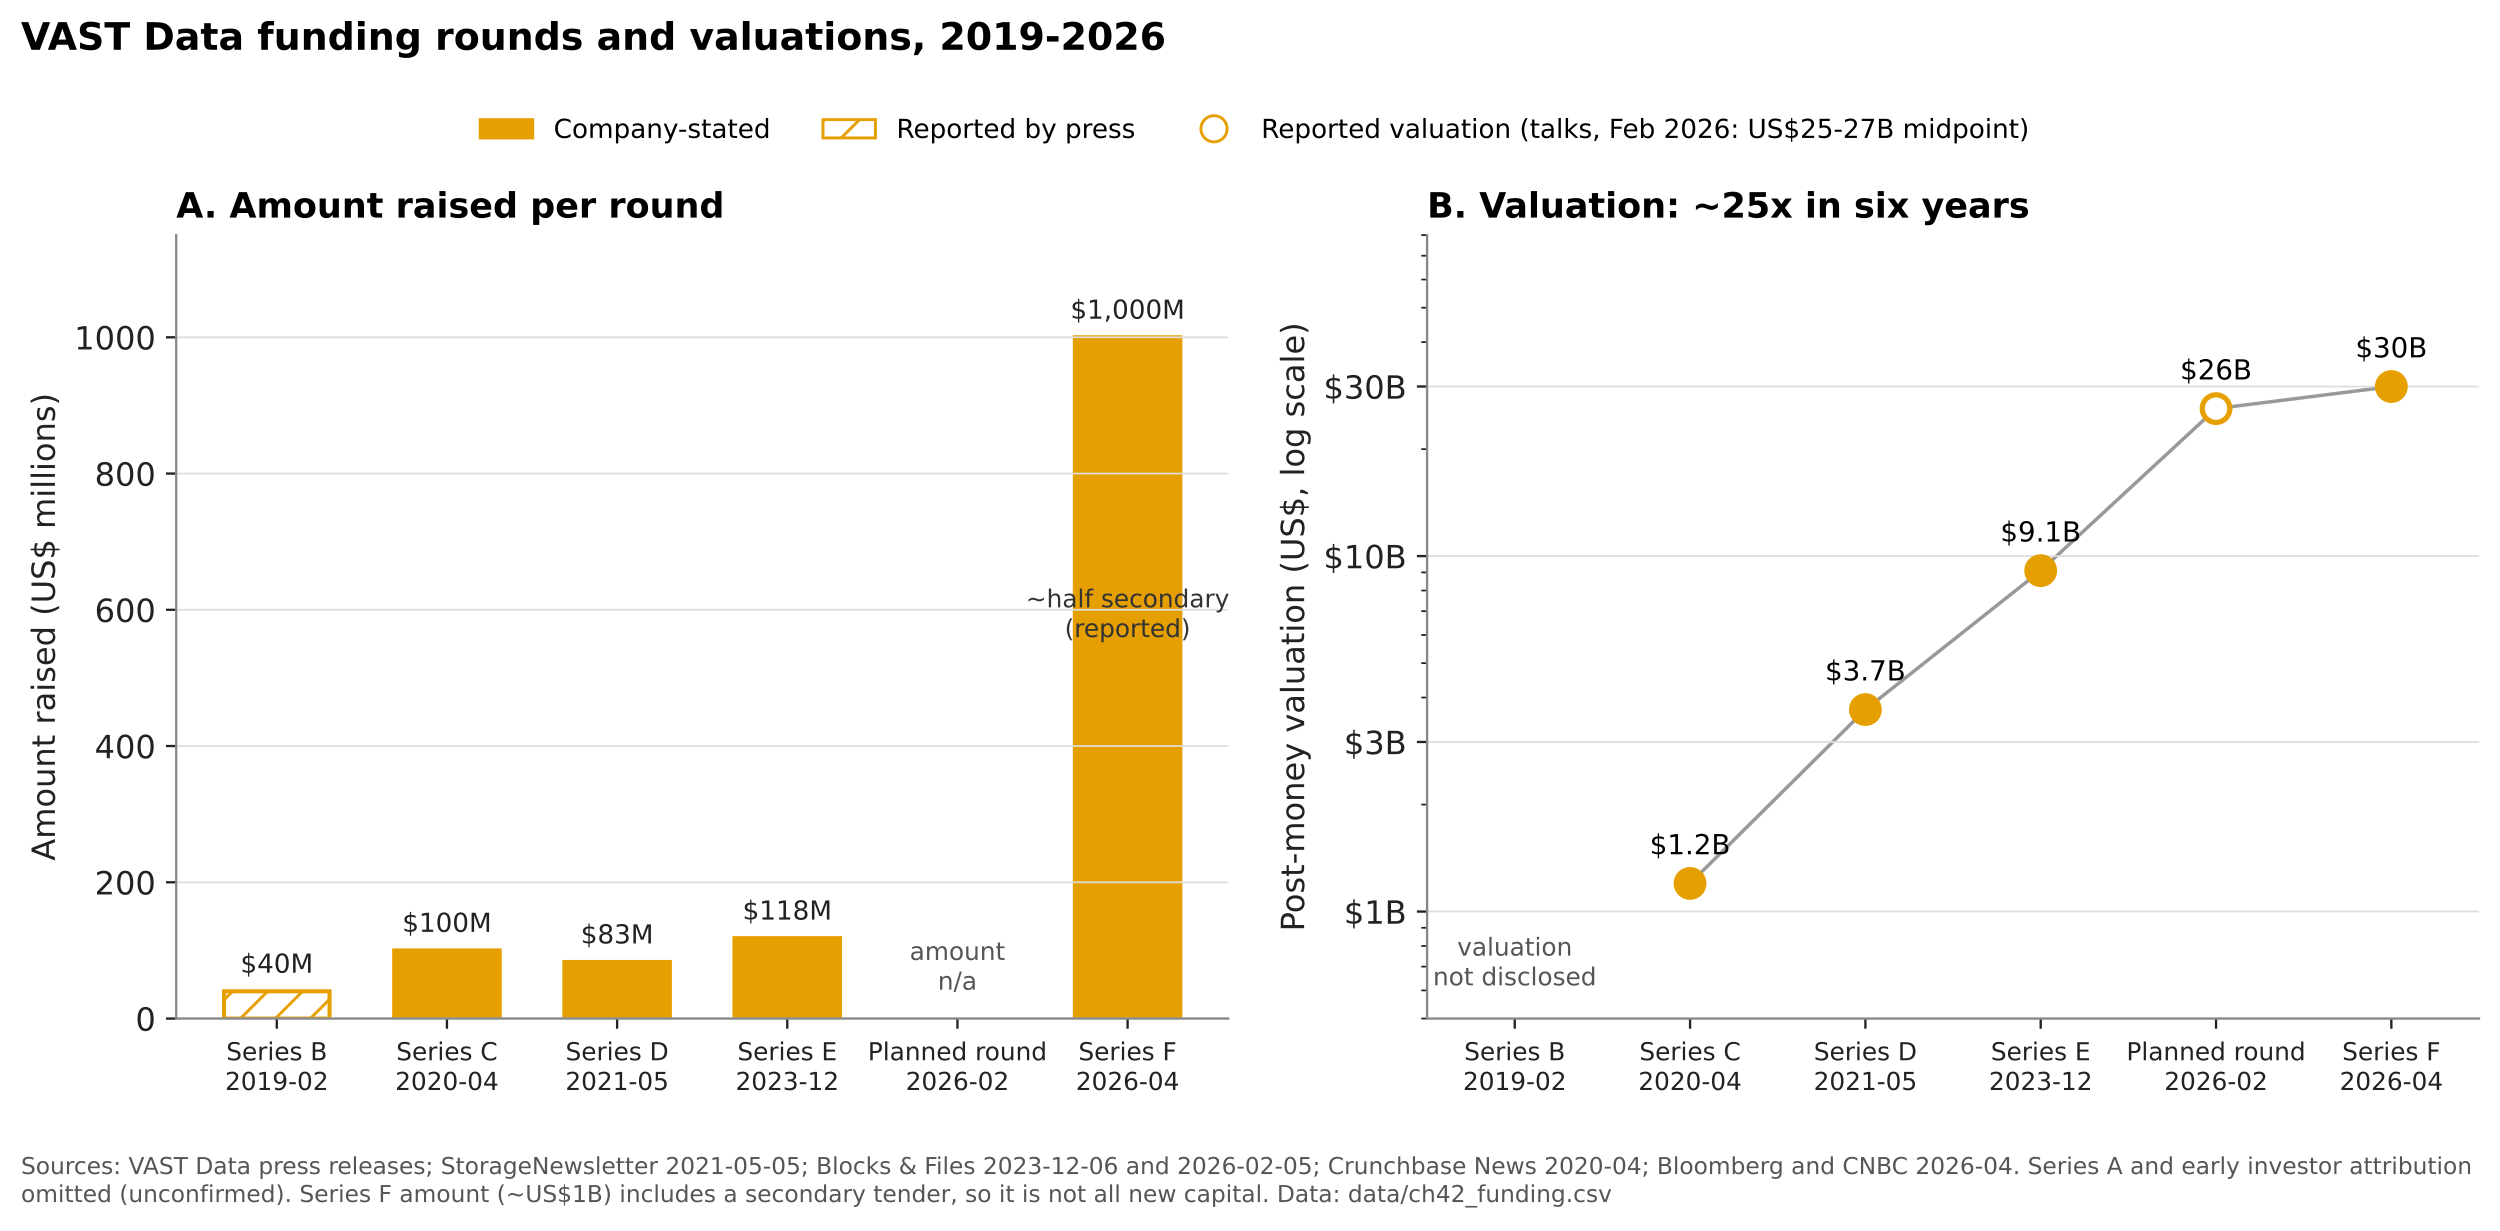
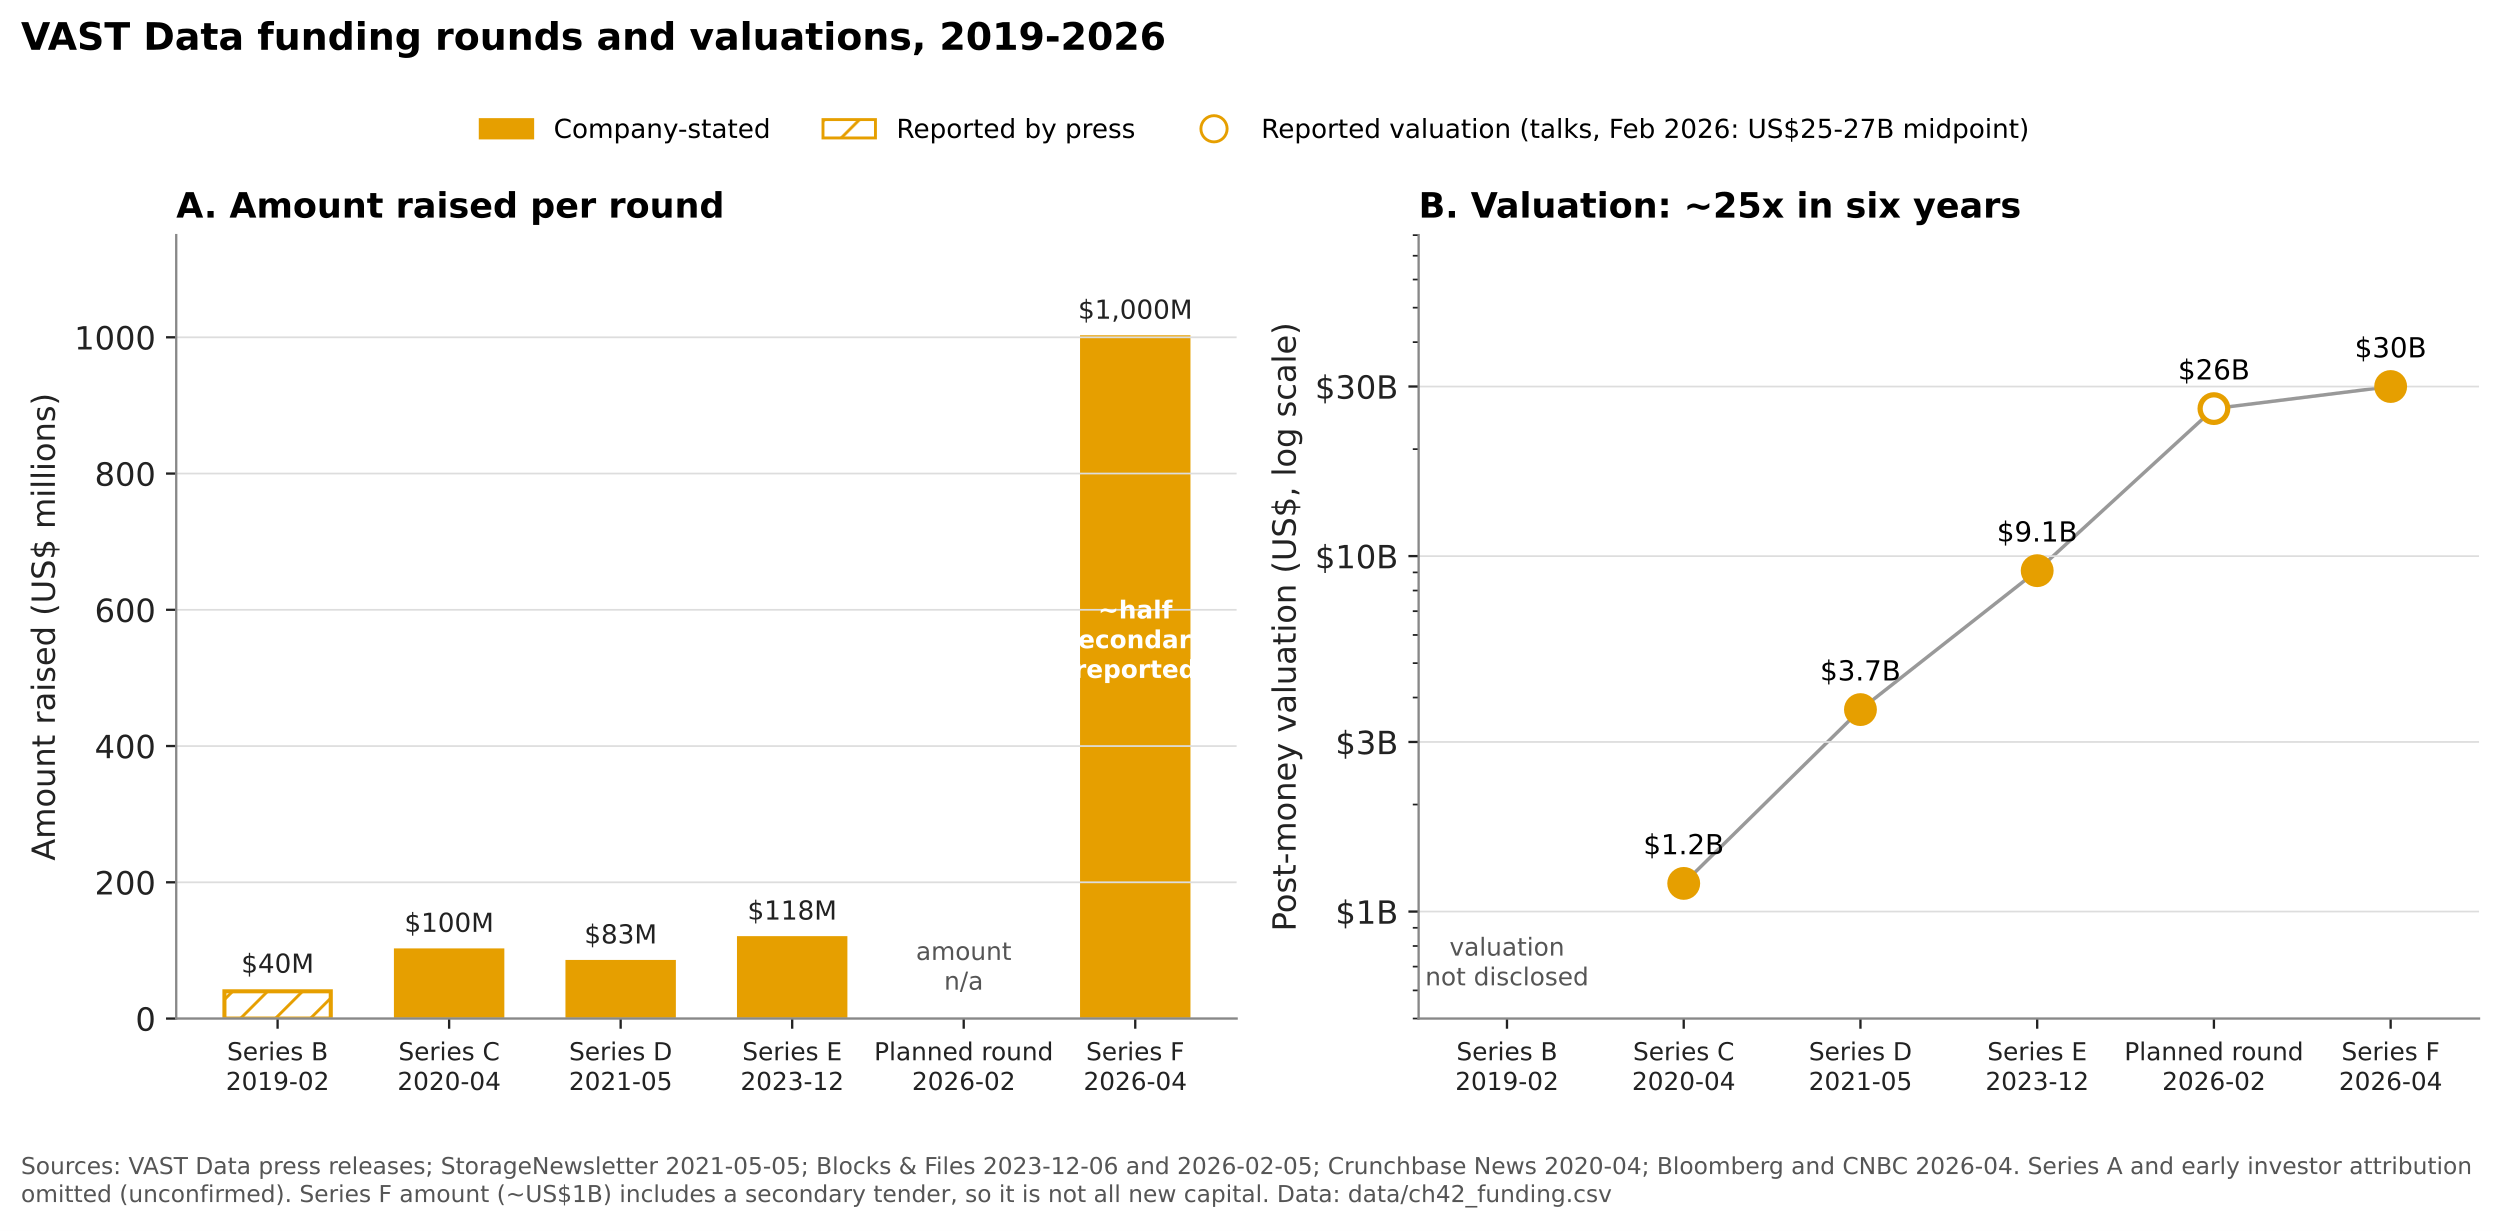
<svg xmlns="http://www.w3.org/2000/svg" xmlns:xlink="http://www.w3.org/1999/xlink" width="857.88pt" height="422.404pt" viewBox="0 0 857.88 422.404" version="1.1">
  <defs>
    <style type="text/css">*{stroke-linejoin: round; stroke-linecap: butt}</style>
  </defs>
  <g id="figure_1">
    <g id="patch_1">
      <path d="M 0 422.404  L 857.88 422.404  L 857.88 0  L 0 0  z " style="fill: #ffffff" />
    </g>
    <g id="axes_1">
      <g id="patch_2">
-         <path d="M 60.471 349.517  L 421.445 349.517  L 421.445 80.68  L 60.471 80.68  z " style="fill: #ffffff" />
+         <path d="M 60.471 349.517  L 424.349 349.517  L 424.349 80.68  L 60.471 80.68  z " style="fill: #ffffff" />
      </g>
      <g id="patch_3">
-         <path d="M 76.879 349.517  L 113.082 349.517  L 113.082 340.166  L 76.879 340.166  z " clip-path="url(#p96ad5706c3)" style="fill: url(#heac02fb854); stroke: #e69f00; stroke-width: 1.4; stroke-linejoin: miter" />
+         <path d="M 77.011 349.517  L 113.505 349.517  L 113.505 340.166  L 77.011 340.166  z " clip-path="url(#peb9eb56380)" style="fill: url(#h07855bb6be); stroke: #e69f00; stroke-width: 1.4; stroke-linejoin: miter" />
      </g>
      <g id="patch_4">
-         <path d="M 135.27 349.517  L 171.473 349.517  L 171.473 326.14  L 135.27 326.14  z " clip-path="url(#p96ad5706c3)" style="fill: #e69f00; stroke: #e69f00; stroke-width: 1.4; stroke-linejoin: miter" />
+         <path d="M 135.872 349.517  L 172.366 349.517  L 172.366 326.14  L 135.872 326.14  z " clip-path="url(#peb9eb56380)" style="fill: #e69f00; stroke: #e69f00; stroke-width: 1.4; stroke-linejoin: miter" />
      </g>
      <g id="patch_5">
-         <path d="M 193.661 349.517  L 229.864 349.517  L 229.864 330.114  L 193.661 330.114  z " clip-path="url(#p96ad5706c3)" style="fill: #e69f00; stroke: #e69f00; stroke-width: 1.4; stroke-linejoin: miter" />
+         <path d="M 194.733 349.517  L 231.227 349.517  L 231.227 330.114  L 194.733 330.114  z " clip-path="url(#peb9eb56380)" style="fill: #e69f00; stroke: #e69f00; stroke-width: 1.4; stroke-linejoin: miter" />
      </g>
      <g id="patch_6">
-         <path d="M 252.052 349.517  L 288.255 349.517  L 288.255 321.932  L 252.052 321.932  z " clip-path="url(#p96ad5706c3)" style="fill: #e69f00; stroke: #e69f00; stroke-width: 1.4; stroke-linejoin: miter" />
+         <path d="M 253.594 349.517  L 290.087 349.517  L 290.087 321.932  L 253.594 321.932  z " clip-path="url(#peb9eb56380)" style="fill: #e69f00; stroke: #e69f00; stroke-width: 1.4; stroke-linejoin: miter" />
      </g>
      <g id="patch_7">
-         <path d="M 368.834 349.517  L 405.037 349.517  L 405.037 115.745  L 368.834 115.745  z " clip-path="url(#p96ad5706c3)" style="fill: #e69f00; stroke: #e69f00; stroke-width: 1.4; stroke-linejoin: miter" />
+         <path d="M 371.315 349.517  L 407.809 349.517  L 407.809 115.745  L 371.315 115.745  z " clip-path="url(#peb9eb56380)" style="fill: #e69f00; stroke: #e69f00; stroke-width: 1.4; stroke-linejoin: miter" />
      </g>
      <g id="matplotlib.axis_1">
        <g id="xtick_1">
          <g id="line2d_1">
            <defs>
-               <path id="m05a39a865f" d="M 0 0  L 0 3.5  " style="stroke: #222222; stroke-width: 0.8" />
+               <path id="m03ee8c949b" d="M 0 0  L 0 3.5  " style="stroke: #222222; stroke-width: 0.8" />
            </defs>
            <g>
-               <use xlink:href="#m05a39a865f" x="94.98" y="349.517" style="fill: #222222; stroke: #222222; stroke-width: 0.8" />
+               <use xlink:href="#m03ee8c949b" x="95.258" y="349.517" style="fill: #222222; stroke: #222222; stroke-width: 0.8" />
            </g>
          </g>
          <g id="text_1">
-             <text style="font-size: 8.5px; font-family: 'DejaVu Sans'; fill: #222222" transform="translate(77.64365 363.8262)">Series B</text>
-             <text style="font-size: 8.5px; font-family: 'DejaVu Sans'; fill: #222222" transform="translate(77.22263 374.0278)">2019-02</text>
+             <text style="font-size: 8.5px; font-family: 'DejaVu Sans'; fill: #222222" transform="translate(77.9213 363.8262)">Series B</text>
+             <text style="font-size: 8.5px; font-family: 'DejaVu Sans'; fill: #222222" transform="translate(77.50028 374.0278)">2019-02</text>
          </g>
        </g>
        <g id="xtick_2">
          <g id="line2d_2">
            <g>
-               <use xlink:href="#m05a39a865f" x="153.371" y="349.517" style="fill: #222222; stroke: #222222; stroke-width: 0.8" />
+               <use xlink:href="#m03ee8c949b" x="154.119" y="349.517" style="fill: #222222; stroke: #222222; stroke-width: 0.8" />
            </g>
          </g>
          <g id="text_2">
-             <text style="font-size: 8.5px; font-family: 'DejaVu Sans'; fill: #222222" transform="translate(135.9829 363.8262)">Series C</text>
-             <text style="font-size: 8.5px; font-family: 'DejaVu Sans'; fill: #222222" transform="translate(135.6137 374.0278)">2020-04</text>
+             <text style="font-size: 8.5px; font-family: 'DejaVu Sans'; fill: #222222" transform="translate(136.7303 363.8262)">Series C</text>
+             <text style="font-size: 8.5px; font-family: 'DejaVu Sans'; fill: #222222" transform="translate(136.3611 374.0278)">2020-04</text>
          </g>
        </g>
        <g id="xtick_3">
          <g id="line2d_3">
            <g>
-               <use xlink:href="#m05a39a865f" x="211.762" y="349.517" style="fill: #222222; stroke: #222222; stroke-width: 0.8" />
+               <use xlink:href="#m03ee8c949b" x="212.98" y="349.517" style="fill: #222222; stroke: #222222; stroke-width: 0.8" />
            </g>
          </g>
          <g id="text_3">
-             <text style="font-size: 8.5px; font-family: 'DejaVu Sans'; fill: #222222" transform="translate(194.0692 363.8262)">Series D</text>
-             <text style="font-size: 8.5px; font-family: 'DejaVu Sans'; fill: #222222" transform="translate(194.0048 374.0278)">2021-05</text>
+             <text style="font-size: 8.5px; font-family: 'DejaVu Sans'; fill: #222222" transform="translate(195.2864 363.8262)">Series D</text>
+             <text style="font-size: 8.5px; font-family: 'DejaVu Sans'; fill: #222222" transform="translate(195.222 374.0278)">2021-05</text>
          </g>
        </g>
        <g id="xtick_4">
          <g id="line2d_4">
            <g>
-               <use xlink:href="#m05a39a865f" x="270.154" y="349.517" style="fill: #222222; stroke: #222222; stroke-width: 0.8" />
+               <use xlink:href="#m03ee8c949b" x="271.841" y="349.517" style="fill: #222222; stroke: #222222; stroke-width: 0.8" />
            </g>
          </g>
          <g id="text_4">
-             <text style="font-size: 8.5px; font-family: 'DejaVu Sans'; fill: #222222" transform="translate(253.0473 363.8262)">Series E</text>
-             <text style="font-size: 8.5px; font-family: 'DejaVu Sans'; fill: #222222" transform="translate(252.3958 374.0278)">2023-12</text>
+             <text style="font-size: 8.5px; font-family: 'DejaVu Sans'; fill: #222222" transform="translate(254.7343 363.8262)">Series E</text>
+             <text style="font-size: 8.5px; font-family: 'DejaVu Sans'; fill: #222222" transform="translate(254.0828 374.0278)">2023-12</text>
          </g>
        </g>
        <g id="xtick_5">
          <g id="line2d_5">
            <g>
-               <use xlink:href="#m05a39a865f" x="328.545" y="349.517" style="fill: #222222; stroke: #222222; stroke-width: 0.8" />
+               <use xlink:href="#m03ee8c949b" x="330.701" y="349.517" style="fill: #222222; stroke: #222222; stroke-width: 0.8" />
            </g>
          </g>
          <g id="text_5">
-             <text style="font-size: 8.5px; font-family: 'DejaVu Sans'; fill: #222222" transform="translate(297.8071 363.8262)">Planned round</text>
-             <text style="font-size: 8.5px; font-family: 'DejaVu Sans'; fill: #222222" transform="translate(310.7869 374.0278)">2026-02</text>
+             <text style="font-size: 8.5px; font-family: 'DejaVu Sans'; fill: #222222" transform="translate(299.9639 363.8262)">Planned round</text>
+             <text style="font-size: 8.5px; font-family: 'DejaVu Sans'; fill: #222222" transform="translate(312.9437 374.0278)">2026-02</text>
          </g>
        </g>
        <g id="xtick_6">
          <g id="line2d_6">
            <g>
-               <use xlink:href="#m05a39a865f" x="386.936" y="349.517" style="fill: #222222; stroke: #222222; stroke-width: 0.8" />
+               <use xlink:href="#m03ee8c949b" x="389.562" y="349.517" style="fill: #222222; stroke: #222222; stroke-width: 0.8" />
            </g>
          </g>
          <g id="text_6">
-             <text style="font-size: 8.5px; font-family: 'DejaVu Sans'; fill: #222222" transform="translate(370.0704 363.8262)">Series F</text>
-             <text style="font-size: 8.5px; font-family: 'DejaVu Sans'; fill: #222222" transform="translate(369.1779 374.0278)">2026-04</text>
+             <text style="font-size: 8.5px; font-family: 'DejaVu Sans'; fill: #222222" transform="translate(372.697 363.8262)">Series F</text>
+             <text style="font-size: 8.5px; font-family: 'DejaVu Sans'; fill: #222222" transform="translate(371.8045 374.0278)">2026-04</text>
          </g>
        </g>
      </g>
      <g id="matplotlib.axis_2">
        <g id="ytick_1">
          <g id="line2d_7">
-             <path d="M 60.471 349.517  L 421.445 349.517  " clip-path="url(#p96ad5706c3)" style="fill: none; stroke: #dddddd; stroke-width: 0.6; stroke-linecap: square" />
+             <path d="M 60.471 349.517  L 424.349 349.517  " clip-path="url(#peb9eb56380)" style="fill: none; stroke: #dddddd; stroke-width: 0.6; stroke-linecap: square" />
          </g>
          <g id="line2d_8">
            <defs>
-               <path id="md7b36ef590" d="M 0 0  L -3.5 0  " style="stroke: #222222; stroke-width: 0.8" />
+               <path id="m45c099252c" d="M 0 0  L -3.5 0  " style="stroke: #222222; stroke-width: 0.8" />
            </defs>
            <g>
-               <use xlink:href="#md7b36ef590" x="60.471" y="349.517" style="fill: #222222; stroke: #222222; stroke-width: 0.8" />
+               <use xlink:href="#m45c099252c" x="60.471" y="349.517" style="fill: #222222; stroke: #222222; stroke-width: 0.8" />
            </g>
          </g>
          <g id="text_7">
            <text style="font-size: 11px; font-family: 'DejaVu Sans'; text-anchor: end; fill: #222222" x="53.471" y="353.695" transform="rotate(-0 53.47121 353.6954)">0</text>
          </g>
        </g>
        <g id="ytick_2">
          <g id="line2d_9">
-             <path d="M 60.471 302.762  L 421.445 302.762  " clip-path="url(#p96ad5706c3)" style="fill: none; stroke: #dddddd; stroke-width: 0.6; stroke-linecap: square" />
+             <path d="M 60.471 302.762  L 424.349 302.762  " clip-path="url(#peb9eb56380)" style="fill: none; stroke: #dddddd; stroke-width: 0.6; stroke-linecap: square" />
          </g>
          <g id="line2d_10">
            <g>
-               <use xlink:href="#md7b36ef590" x="60.471" y="302.762" style="fill: #222222; stroke: #222222; stroke-width: 0.8" />
+               <use xlink:href="#m45c099252c" x="60.471" y="302.762" style="fill: #222222; stroke: #222222; stroke-width: 0.8" />
            </g>
          </g>
          <g id="text_8">
            <text style="font-size: 11px; font-family: 'DejaVu Sans'; text-anchor: end; fill: #222222" x="53.471" y="306.941" transform="rotate(-0 53.47121 306.9411)">200</text>
          </g>
        </g>
        <g id="ytick_3">
          <g id="line2d_11">
-             <path d="M 60.471 256.008  L 421.445 256.008  " clip-path="url(#p96ad5706c3)" style="fill: none; stroke: #dddddd; stroke-width: 0.6; stroke-linecap: square" />
+             <path d="M 60.471 256.008  L 424.349 256.008  " clip-path="url(#peb9eb56380)" style="fill: none; stroke: #dddddd; stroke-width: 0.6; stroke-linecap: square" />
          </g>
          <g id="line2d_12">
            <g>
-               <use xlink:href="#md7b36ef590" x="60.471" y="256.008" style="fill: #222222; stroke: #222222; stroke-width: 0.8" />
+               <use xlink:href="#m45c099252c" x="60.471" y="256.008" style="fill: #222222; stroke: #222222; stroke-width: 0.8" />
            </g>
          </g>
          <g id="text_9">
            <text style="font-size: 11px; font-family: 'DejaVu Sans'; text-anchor: end; fill: #222222" x="53.471" y="260.187" transform="rotate(-0 53.47121 260.1869)">400</text>
          </g>
        </g>
        <g id="ytick_4">
          <g id="line2d_13">
-             <path d="M 60.471 209.254  L 421.445 209.254  " clip-path="url(#p96ad5706c3)" style="fill: none; stroke: #dddddd; stroke-width: 0.6; stroke-linecap: square" />
+             <path d="M 60.471 209.254  L 424.349 209.254  " clip-path="url(#peb9eb56380)" style="fill: none; stroke: #dddddd; stroke-width: 0.6; stroke-linecap: square" />
          </g>
          <g id="line2d_14">
            <g>
-               <use xlink:href="#md7b36ef590" x="60.471" y="209.254" style="fill: #222222; stroke: #222222; stroke-width: 0.8" />
+               <use xlink:href="#m45c099252c" x="60.471" y="209.254" style="fill: #222222; stroke: #222222; stroke-width: 0.8" />
            </g>
          </g>
          <g id="text_10">
            <text style="font-size: 11px; font-family: 'DejaVu Sans'; text-anchor: end; fill: #222222" x="53.471" y="213.433" transform="rotate(-0 53.47121 213.4327)">600</text>
          </g>
        </g>
        <g id="ytick_5">
          <g id="line2d_15">
-             <path d="M 60.471 162.5  L 421.445 162.5  " clip-path="url(#p96ad5706c3)" style="fill: none; stroke: #dddddd; stroke-width: 0.6; stroke-linecap: square" />
+             <path d="M 60.471 162.5  L 424.349 162.5  " clip-path="url(#peb9eb56380)" style="fill: none; stroke: #dddddd; stroke-width: 0.6; stroke-linecap: square" />
          </g>
          <g id="line2d_16">
            <g>
-               <use xlink:href="#md7b36ef590" x="60.471" y="162.5" style="fill: #222222; stroke: #222222; stroke-width: 0.8" />
+               <use xlink:href="#m45c099252c" x="60.471" y="162.5" style="fill: #222222; stroke: #222222; stroke-width: 0.8" />
            </g>
          </g>
          <g id="text_11">
            <text style="font-size: 11px; font-family: 'DejaVu Sans'; text-anchor: end; fill: #222222" x="53.471" y="166.678" transform="rotate(-0 53.47121 166.6784)">800</text>
          </g>
        </g>
        <g id="ytick_6">
          <g id="line2d_17">
-             <path d="M 60.471 115.745  L 421.445 115.745  " clip-path="url(#p96ad5706c3)" style="fill: none; stroke: #dddddd; stroke-width: 0.6; stroke-linecap: square" />
+             <path d="M 60.471 115.745  L 424.349 115.745  " clip-path="url(#peb9eb56380)" style="fill: none; stroke: #dddddd; stroke-width: 0.6; stroke-linecap: square" />
          </g>
          <g id="line2d_18">
            <g>
-               <use xlink:href="#md7b36ef590" x="60.471" y="115.745" style="fill: #222222; stroke: #222222; stroke-width: 0.8" />
+               <use xlink:href="#m45c099252c" x="60.471" y="115.745" style="fill: #222222; stroke: #222222; stroke-width: 0.8" />
            </g>
          </g>
          <g id="text_12">
            <text style="font-size: 11px; font-family: 'DejaVu Sans'; text-anchor: end; fill: #222222" x="53.471" y="119.924" transform="rotate(-0 53.47121 119.9242)">1000</text>
          </g>
        </g>
        <g id="text_13">
          <text style="font-size: 11px; font-family: 'DejaVu Sans'; text-anchor: middle; fill: #222222" x="18.834" y="215.098" transform="rotate(-90 18.83364 215.0982)">Amount raised (US$ millions)</text>
        </g>
      </g>
      <g id="patch_8">
        <path d="M 60.471 349.517  L 60.471 80.68  " style="fill: none; stroke: #888888; stroke-width: 0.8; stroke-linejoin: miter; stroke-linecap: square" />
      </g>
      <g id="patch_9">
-         <path d="M 60.471 349.517  L 421.445 349.517  " style="fill: none; stroke: #888888; stroke-width: 0.8; stroke-linejoin: miter; stroke-linecap: square" />
+         <path d="M 60.471 349.517  L 424.349 349.517  " style="fill: none; stroke: #888888; stroke-width: 0.8; stroke-linejoin: miter; stroke-linecap: square" />
      </g>
      <g id="text_14">
-         <text style="font-size: 9px; font-family: 'DejaVu Sans'; text-anchor: middle; fill: #222222" x="94.98" y="333.796" transform="rotate(-0 94.98033 333.7958)">$40M</text>
+         <text style="font-size: 9px; font-family: 'DejaVu Sans'; text-anchor: middle; fill: #222222" x="95.258" y="333.796" transform="rotate(-0 95.25798 333.7958)">$40M</text>
      </g>
      <g id="text_15">
-         <text style="font-size: 9px; font-family: 'DejaVu Sans'; text-anchor: middle; fill: #222222" x="153.371" y="319.77" transform="rotate(-0 153.3714 319.7696)">$100M</text>
+         <text style="font-size: 9px; font-family: 'DejaVu Sans'; text-anchor: middle; fill: #222222" x="154.119" y="319.77" transform="rotate(-0 154.1188 319.7696)">$100M</text>
      </g>
      <g id="text_16">
-         <text style="font-size: 9px; font-family: 'DejaVu Sans'; text-anchor: middle; fill: #222222" x="211.762" y="323.744" transform="rotate(-0 211.7624 323.7437)">$83M</text>
+         <text style="font-size: 9px; font-family: 'DejaVu Sans'; text-anchor: middle; fill: #222222" x="212.98" y="323.744" transform="rotate(-0 212.9797 323.7437)">$83M</text>
      </g>
      <g id="text_17">
-         <text style="font-size: 9px; font-family: 'DejaVu Sans'; text-anchor: middle; fill: #222222" x="270.154" y="315.562" transform="rotate(-0 270.1535 315.5617)">$118M</text>
+         <text style="font-size: 9px; font-family: 'DejaVu Sans'; text-anchor: middle; fill: #222222" x="271.841" y="315.562" transform="rotate(-0 271.8405 315.5617)">$118M</text>
      </g>
      <g id="text_18">
-         <text style="font-size: 8.5px; font-family: 'DejaVu Sans'; fill: #555555" transform="translate(312.1469 329.4091)">amount</text>
-         <text style="font-size: 8.5px; font-family: 'DejaVu Sans'; fill: #555555" transform="translate(321.815 339.6107)">n/a</text>
+         <text style="font-size: 8.5px; font-family: 'DejaVu Sans'; fill: #555555" transform="translate(314.3037 329.4091)">amount</text>
+         <text style="font-size: 8.5px; font-family: 'DejaVu Sans'; fill: #555555" transform="translate(323.9718 339.6107)">n/a</text>
      </g>
      <g id="text_19">
-         <text style="font-size: 9px; font-family: 'DejaVu Sans'; text-anchor: middle; fill: #222222" x="386.936" y="109.375" transform="rotate(-0 386.9356 109.3755)">$1,000M</text>
+         <text style="font-size: 9px; font-family: 'DejaVu Sans'; text-anchor: middle; fill: #222222" x="389.562" y="109.375" transform="rotate(-0 389.5622 109.3755)">$1,000M</text>
      </g>
      <g id="text_20">
-         <text style="font-size: 8.5px; font-family: 'DejaVu Sans'; fill: #333333" transform="translate(352.0239 208.4025)">~half secondary</text>
-         <text style="font-size: 8.5px; font-family: 'DejaVu Sans'; fill: #333333" transform="translate(365.3257 218.6048)">(reported)</text>
+         <text style="font-weight: 700; font-size: 8.5px; font-family: 'DejaVu Sans'; fill: #ffffff" transform="translate(376.8016 212.2264)">~half</text>
+         <text style="font-weight: 700; font-size: 8.5px; font-family: 'DejaVu Sans'; fill: #ffffff" transform="translate(364.9089 222.4287)">secondary</text>
+         <text style="font-weight: 700; font-size: 8.5px; font-family: 'DejaVu Sans'; fill: #ffffff" transform="translate(364.6851 232.6311)">(reported)</text>
      </g>
      <g id="text_21">
        <text style="font-weight: 700; font-size: 12px; font-family: 'DejaVu Sans'; text-anchor: start" x="60.471" y="74.68" transform="rotate(-0 60.47121 74.67978)">A. Amount raised per round</text>
      </g>
    </g>
    <g id="axes_2">
      <g id="patch_10">
-         <path d="M 489.706 349.517  L 850.68 349.517  L 850.68 80.68  L 489.706 80.68  z " style="fill: #ffffff" />
+         <path d="M 486.802 349.517  L 850.68 349.517  L 850.68 80.68  L 486.802 80.68  z " style="fill: #ffffff" />
      </g>
      <g id="line2d_19">
-         <path d="M 579.95 303.142  L 640.112 243.496  L 700.274 195.826  L 760.437 140.215  L 820.599 132.635  " clip-path="url(#p57913d37b0)" style="fill: none; stroke: #999999; stroke-width: 1.2; stroke-linecap: square" />
+         <path d="M 577.772 303.142  L 638.418 243.496  L 699.064 195.826  L 759.711 140.215  L 820.357 132.635  " clip-path="url(#p1085870d26)" style="fill: none; stroke: #999999; stroke-width: 1.2; stroke-linecap: square" />
      </g>
      <g id="matplotlib.axis_3">
        <g id="xtick_7">
          <g id="line2d_20">
            <g>
-               <use xlink:href="#m05a39a865f" x="519.788" y="349.517" style="fill: #222222; stroke: #222222; stroke-width: 0.8" />
+               <use xlink:href="#m03ee8c949b" x="517.125" y="349.517" style="fill: #222222; stroke: #222222; stroke-width: 0.8" />
            </g>
          </g>
          <g id="text_22">
-             <text style="font-size: 8.5px; font-family: 'DejaVu Sans'; fill: #222222" transform="translate(502.4509 363.8262)">Series B</text>
-             <text style="font-size: 8.5px; font-family: 'DejaVu Sans'; fill: #222222" transform="translate(502.0299 374.0278)">2019-02</text>
+             <text style="font-size: 8.5px; font-family: 'DejaVu Sans'; fill: #222222" transform="translate(499.7887 363.8262)">Series B</text>
+             <text style="font-size: 8.5px; font-family: 'DejaVu Sans'; fill: #222222" transform="translate(499.3677 374.0278)">2019-02</text>
          </g>
        </g>
        <g id="xtick_8">
          <g id="line2d_21">
            <g>
-               <use xlink:href="#m05a39a865f" x="579.95" y="349.517" style="fill: #222222; stroke: #222222; stroke-width: 0.8" />
+               <use xlink:href="#m03ee8c949b" x="577.772" y="349.517" style="fill: #222222; stroke: #222222; stroke-width: 0.8" />
            </g>
          </g>
          <g id="text_23">
-             <text style="font-size: 8.5px; font-family: 'DejaVu Sans'; fill: #222222" transform="translate(562.5614 363.8262)">Series C</text>
-             <text style="font-size: 8.5px; font-family: 'DejaVu Sans'; fill: #222222" transform="translate(562.1922 374.0278)">2020-04</text>
+             <text style="font-size: 8.5px; font-family: 'DejaVu Sans'; fill: #222222" transform="translate(560.3832 363.8262)">Series C</text>
+             <text style="font-size: 8.5px; font-family: 'DejaVu Sans'; fill: #222222" transform="translate(560.014 374.0278)">2020-04</text>
          </g>
        </g>
        <g id="xtick_9">
          <g id="line2d_22">
            <g>
-               <use xlink:href="#m05a39a865f" x="640.112" y="349.517" style="fill: #222222; stroke: #222222; stroke-width: 0.8" />
+               <use xlink:href="#m03ee8c949b" x="638.418" y="349.517" style="fill: #222222; stroke: #222222; stroke-width: 0.8" />
            </g>
          </g>
          <g id="text_24">
-             <text style="font-size: 8.5px; font-family: 'DejaVu Sans'; fill: #222222" transform="translate(622.4188 363.8262)">Series D</text>
-             <text style="font-size: 8.5px; font-family: 'DejaVu Sans'; fill: #222222" transform="translate(622.3544 374.0278)">2021-05</text>
+             <text style="font-size: 8.5px; font-family: 'DejaVu Sans'; fill: #222222" transform="translate(620.7247 363.8262)">Series D</text>
+             <text style="font-size: 8.5px; font-family: 'DejaVu Sans'; fill: #222222" transform="translate(620.6603 374.0278)">2021-05</text>
          </g>
        </g>
        <g id="xtick_10">
          <g id="line2d_23">
            <g>
-               <use xlink:href="#m05a39a865f" x="700.274" y="349.517" style="fill: #222222; stroke: #222222; stroke-width: 0.8" />
+               <use xlink:href="#m03ee8c949b" x="699.064" y="349.517" style="fill: #222222; stroke: #222222; stroke-width: 0.8" />
            </g>
          </g>
          <g id="text_25">
-             <text style="font-size: 8.5px; font-family: 'DejaVu Sans'; fill: #222222" transform="translate(683.1681 363.8262)">Series E</text>
-             <text style="font-size: 8.5px; font-family: 'DejaVu Sans'; fill: #222222" transform="translate(682.5167 374.0278)">2023-12</text>
+             <text style="font-size: 8.5px; font-family: 'DejaVu Sans'; fill: #222222" transform="translate(681.958 363.8262)">Series E</text>
+             <text style="font-size: 8.5px; font-family: 'DejaVu Sans'; fill: #222222" transform="translate(681.3066 374.0278)">2023-12</text>
          </g>
        </g>
        <g id="xtick_11">
          <g id="line2d_24">
            <g>
-               <use xlink:href="#m05a39a865f" x="760.437" y="349.517" style="fill: #222222; stroke: #222222; stroke-width: 0.8" />
+               <use xlink:href="#m03ee8c949b" x="759.711" y="349.517" style="fill: #222222; stroke: #222222; stroke-width: 0.8" />
            </g>
          </g>
          <g id="text_26">
-             <text style="font-size: 8.5px; font-family: 'DejaVu Sans'; fill: #222222" transform="translate(729.6992 363.8262)">Planned round</text>
-             <text style="font-size: 8.5px; font-family: 'DejaVu Sans'; fill: #222222" transform="translate(742.6789 374.0278)">2026-02</text>
+             <text style="font-size: 8.5px; font-family: 'DejaVu Sans'; fill: #222222" transform="translate(728.9731 363.8262)">Planned round</text>
+             <text style="font-size: 8.5px; font-family: 'DejaVu Sans'; fill: #222222" transform="translate(741.9529 374.0278)">2026-02</text>
          </g>
        </g>
        <g id="xtick_12">
          <g id="line2d_25">
            <g>
-               <use xlink:href="#m05a39a865f" x="820.599" y="349.517" style="fill: #222222; stroke: #222222; stroke-width: 0.8" />
+               <use xlink:href="#m03ee8c949b" x="820.357" y="349.517" style="fill: #222222; stroke: #222222; stroke-width: 0.8" />
            </g>
          </g>
          <g id="text_27">
-             <text style="font-size: 8.5px; font-family: 'DejaVu Sans'; fill: #222222" transform="translate(803.7337 363.8262)">Series F</text>
-             <text style="font-size: 8.5px; font-family: 'DejaVu Sans'; fill: #222222" transform="translate(802.8412 374.0278)">2026-04</text>
+             <text style="font-size: 8.5px; font-family: 'DejaVu Sans'; fill: #222222" transform="translate(803.4917 363.8262)">Series F</text>
+             <text style="font-size: 8.5px; font-family: 'DejaVu Sans'; fill: #222222" transform="translate(802.5992 374.0278)">2026-04</text>
          </g>
        </g>
      </g>
      <g id="matplotlib.axis_4">
        <g id="ytick_7">
          <g id="line2d_26">
-             <path d="M 489.706 312.8  L 850.68 312.8  " clip-path="url(#p57913d37b0)" style="fill: none; stroke: #dddddd; stroke-width: 0.6; stroke-linecap: square" />
+             <path d="M 486.802 312.8  L 850.68 312.8  " clip-path="url(#p1085870d26)" style="fill: none; stroke: #dddddd; stroke-width: 0.6; stroke-linecap: square" />
          </g>
          <g id="line2d_27">
            <g>
-               <use xlink:href="#md7b36ef590" x="489.706" y="312.8" style="fill: #222222; stroke: #222222; stroke-width: 0.8" />
+               <use xlink:href="#m45c099252c" x="486.802" y="312.8" style="fill: #222222; stroke: #222222; stroke-width: 0.8" />
            </g>
          </g>
          <g id="text_28">
-             <text style="font-size: 11px; font-family: 'DejaVu Sans'; text-anchor: end; fill: #222222" x="482.706" y="316.979" transform="rotate(-0 482.7065 316.9791)">$1B</text>
+             <text style="font-size: 11px; font-family: 'DejaVu Sans'; text-anchor: end; fill: #222222" x="479.802" y="316.979" transform="rotate(-0 479.8022 316.9791)">$1B</text>
          </g>
        </g>
        <g id="ytick_8">
          <g id="line2d_28">
-             <path d="M 489.706 254.605  L 850.68 254.605  " clip-path="url(#p57913d37b0)" style="fill: none; stroke: #dddddd; stroke-width: 0.6; stroke-linecap: square" />
+             <path d="M 486.802 254.605  L 850.68 254.605  " clip-path="url(#p1085870d26)" style="fill: none; stroke: #dddddd; stroke-width: 0.6; stroke-linecap: square" />
          </g>
          <g id="line2d_29">
            <g>
-               <use xlink:href="#md7b36ef590" x="489.706" y="254.605" style="fill: #222222; stroke: #222222; stroke-width: 0.8" />
+               <use xlink:href="#m45c099252c" x="486.802" y="254.605" style="fill: #222222; stroke: #222222; stroke-width: 0.8" />
            </g>
          </g>
          <g id="text_29">
-             <text style="font-size: 11px; font-family: 'DejaVu Sans'; text-anchor: end; fill: #222222" x="482.706" y="258.785" transform="rotate(-0 482.7065 258.7846)">$3B</text>
+             <text style="font-size: 11px; font-family: 'DejaVu Sans'; text-anchor: end; fill: #222222" x="479.802" y="258.785" transform="rotate(-0 479.8022 258.7846)">$3B</text>
          </g>
        </g>
        <g id="ytick_9">
          <g id="line2d_30">
-             <path d="M 489.706 190.83  L 850.68 190.83  " clip-path="url(#p57913d37b0)" style="fill: none; stroke: #dddddd; stroke-width: 0.6; stroke-linecap: square" />
+             <path d="M 486.802 190.83  L 850.68 190.83  " clip-path="url(#p1085870d26)" style="fill: none; stroke: #dddddd; stroke-width: 0.6; stroke-linecap: square" />
          </g>
          <g id="line2d_31">
            <g>
-               <use xlink:href="#md7b36ef590" x="489.706" y="190.83" style="fill: #222222; stroke: #222222; stroke-width: 0.8" />
+               <use xlink:href="#m45c099252c" x="486.802" y="190.83" style="fill: #222222; stroke: #222222; stroke-width: 0.8" />
            </g>
          </g>
          <g id="text_30">
-             <text style="font-size: 11px; font-family: 'DejaVu Sans'; text-anchor: end; fill: #222222" x="482.706" y="195.009" transform="rotate(-0 482.7065 195.009)">$10B</text>
+             <text style="font-size: 11px; font-family: 'DejaVu Sans'; text-anchor: end; fill: #222222" x="479.802" y="195.009" transform="rotate(-0 479.8022 195.009)">$10B</text>
          </g>
        </g>
        <g id="ytick_10">
          <g id="line2d_32">
-             <path d="M 489.706 132.635  L 850.68 132.635  " clip-path="url(#p57913d37b0)" style="fill: none; stroke: #dddddd; stroke-width: 0.6; stroke-linecap: square" />
+             <path d="M 486.802 132.635  L 850.68 132.635  " clip-path="url(#p1085870d26)" style="fill: none; stroke: #dddddd; stroke-width: 0.6; stroke-linecap: square" />
          </g>
          <g id="line2d_33">
            <g>
-               <use xlink:href="#md7b36ef590" x="489.706" y="132.635" style="fill: #222222; stroke: #222222; stroke-width: 0.8" />
+               <use xlink:href="#m45c099252c" x="486.802" y="132.635" style="fill: #222222; stroke: #222222; stroke-width: 0.8" />
            </g>
          </g>
          <g id="text_31">
-             <text style="font-size: 11px; font-family: 'DejaVu Sans'; text-anchor: end; fill: #222222" x="482.706" y="136.814" transform="rotate(-0 482.7065 136.8144)">$30B</text>
+             <text style="font-size: 11px; font-family: 'DejaVu Sans'; text-anchor: end; fill: #222222" x="479.802" y="136.814" transform="rotate(-0 479.8022 136.8144)">$30B</text>
          </g>
        </g>
        <g id="ytick_11">
          <g id="line2d_34">
            <defs>
-               <path id="m2076678540" d="M 0 0  L -2 0  " style="stroke: #222222; stroke-width: 0.6" />
+               <path id="mfb87ba59dc" d="M 0 0  L -2 0  " style="stroke: #222222; stroke-width: 0.6" />
            </defs>
            <g>
-               <use xlink:href="#m2076678540" x="489.706" y="349.517" style="fill: #222222; stroke: #222222; stroke-width: 0.6" />
+               <use xlink:href="#mfb87ba59dc" x="486.802" y="349.517" style="fill: #222222; stroke: #222222; stroke-width: 0.6" />
            </g>
          </g>
        </g>
        <g id="ytick_12">
          <g id="line2d_35">
            <g>
-               <use xlink:href="#m2076678540" x="489.706" y="339.859" style="fill: #222222; stroke: #222222; stroke-width: 0.6" />
+               <use xlink:href="#mfb87ba59dc" x="486.802" y="339.859" style="fill: #222222; stroke: #222222; stroke-width: 0.6" />
            </g>
          </g>
        </g>
        <g id="ytick_13">
          <g id="line2d_36">
            <g>
-               <use xlink:href="#m2076678540" x="489.706" y="331.693" style="fill: #222222; stroke: #222222; stroke-width: 0.6" />
+               <use xlink:href="#mfb87ba59dc" x="486.802" y="331.693" style="fill: #222222; stroke: #222222; stroke-width: 0.6" />
            </g>
          </g>
        </g>
        <g id="ytick_14">
          <g id="line2d_37">
            <g>
-               <use xlink:href="#m2076678540" x="489.706" y="324.62" style="fill: #222222; stroke: #222222; stroke-width: 0.6" />
+               <use xlink:href="#mfb87ba59dc" x="486.802" y="324.62" style="fill: #222222; stroke: #222222; stroke-width: 0.6" />
            </g>
          </g>
        </g>
        <g id="ytick_15">
          <g id="line2d_38">
            <g>
-               <use xlink:href="#m2076678540" x="489.706" y="318.381" style="fill: #222222; stroke: #222222; stroke-width: 0.6" />
+               <use xlink:href="#mfb87ba59dc" x="486.802" y="318.381" style="fill: #222222; stroke: #222222; stroke-width: 0.6" />
            </g>
          </g>
        </g>
        <g id="ytick_16">
          <g id="line2d_39">
            <g>
-               <use xlink:href="#m2076678540" x="489.706" y="276.083" style="fill: #222222; stroke: #222222; stroke-width: 0.6" />
+               <use xlink:href="#mfb87ba59dc" x="486.802" y="276.083" style="fill: #222222; stroke: #222222; stroke-width: 0.6" />
            </g>
          </g>
        </g>
        <g id="ytick_17">
          <g id="line2d_40">
            <g>
-               <use xlink:href="#m2076678540" x="489.706" y="239.367" style="fill: #222222; stroke: #222222; stroke-width: 0.6" />
+               <use xlink:href="#mfb87ba59dc" x="486.802" y="239.367" style="fill: #222222; stroke: #222222; stroke-width: 0.6" />
            </g>
          </g>
        </g>
        <g id="ytick_18">
          <g id="line2d_41">
            <g>
-               <use xlink:href="#m2076678540" x="489.706" y="227.547" style="fill: #222222; stroke: #222222; stroke-width: 0.6" />
+               <use xlink:href="#mfb87ba59dc" x="486.802" y="227.547" style="fill: #222222; stroke: #222222; stroke-width: 0.6" />
            </g>
          </g>
        </g>
        <g id="ytick_19">
          <g id="line2d_42">
            <g>
-               <use xlink:href="#m2076678540" x="489.706" y="217.889" style="fill: #222222; stroke: #222222; stroke-width: 0.6" />
+               <use xlink:href="#mfb87ba59dc" x="486.802" y="217.889" style="fill: #222222; stroke: #222222; stroke-width: 0.6" />
            </g>
          </g>
        </g>
        <g id="ytick_20">
          <g id="line2d_43">
            <g>
-               <use xlink:href="#m2076678540" x="489.706" y="209.723" style="fill: #222222; stroke: #222222; stroke-width: 0.6" />
+               <use xlink:href="#mfb87ba59dc" x="486.802" y="209.723" style="fill: #222222; stroke: #222222; stroke-width: 0.6" />
            </g>
          </g>
        </g>
        <g id="ytick_21">
          <g id="line2d_44">
            <g>
-               <use xlink:href="#m2076678540" x="489.706" y="202.65" style="fill: #222222; stroke: #222222; stroke-width: 0.6" />
+               <use xlink:href="#mfb87ba59dc" x="486.802" y="202.65" style="fill: #222222; stroke: #222222; stroke-width: 0.6" />
            </g>
          </g>
        </g>
        <g id="ytick_22">
          <g id="line2d_45">
            <g>
-               <use xlink:href="#m2076678540" x="489.706" y="196.411" style="fill: #222222; stroke: #222222; stroke-width: 0.6" />
+               <use xlink:href="#mfb87ba59dc" x="486.802" y="196.411" style="fill: #222222; stroke: #222222; stroke-width: 0.6" />
            </g>
          </g>
        </g>
        <g id="ytick_23">
          <g id="line2d_46">
            <g>
-               <use xlink:href="#m2076678540" x="489.706" y="154.113" style="fill: #222222; stroke: #222222; stroke-width: 0.6" />
+               <use xlink:href="#mfb87ba59dc" x="486.802" y="154.113" style="fill: #222222; stroke: #222222; stroke-width: 0.6" />
            </g>
          </g>
        </g>
        <g id="ytick_24">
          <g id="line2d_47">
            <g>
-               <use xlink:href="#m2076678540" x="489.706" y="117.396" style="fill: #222222; stroke: #222222; stroke-width: 0.6" />
+               <use xlink:href="#mfb87ba59dc" x="486.802" y="117.396" style="fill: #222222; stroke: #222222; stroke-width: 0.6" />
            </g>
          </g>
        </g>
        <g id="ytick_25">
          <g id="line2d_48">
            <g>
-               <use xlink:href="#m2076678540" x="489.706" y="105.576" style="fill: #222222; stroke: #222222; stroke-width: 0.6" />
+               <use xlink:href="#mfb87ba59dc" x="486.802" y="105.576" style="fill: #222222; stroke: #222222; stroke-width: 0.6" />
            </g>
          </g>
        </g>
        <g id="ytick_26">
          <g id="line2d_49">
            <g>
-               <use xlink:href="#m2076678540" x="489.706" y="95.919" style="fill: #222222; stroke: #222222; stroke-width: 0.6" />
+               <use xlink:href="#mfb87ba59dc" x="486.802" y="95.919" style="fill: #222222; stroke: #222222; stroke-width: 0.6" />
            </g>
          </g>
        </g>
        <g id="ytick_27">
          <g id="line2d_50">
            <g>
-               <use xlink:href="#m2076678540" x="489.706" y="87.753" style="fill: #222222; stroke: #222222; stroke-width: 0.6" />
+               <use xlink:href="#mfb87ba59dc" x="486.802" y="87.753" style="fill: #222222; stroke: #222222; stroke-width: 0.6" />
            </g>
          </g>
        </g>
        <g id="ytick_28">
          <g id="line2d_51">
            <g>
-               <use xlink:href="#m2076678540" x="489.706" y="80.68" style="fill: #222222; stroke: #222222; stroke-width: 0.6" />
+               <use xlink:href="#mfb87ba59dc" x="486.802" y="80.68" style="fill: #222222; stroke: #222222; stroke-width: 0.6" />
            </g>
          </g>
        </g>
        <g id="text_32">
-           <text style="font-size: 11px; font-family: 'DejaVu Sans'; text-anchor: middle; fill: #222222" x="447.521" y="215.098" transform="rotate(-90 447.5206 215.0982)">Post-money valuation (US$, log scale)</text>
+           <text style="font-size: 11px; font-family: 'DejaVu Sans'; text-anchor: middle; fill: #222222" x="444.616" y="215.098" transform="rotate(-90 444.6164 215.0982)">Post-money valuation (US$, log scale)</text>
        </g>
      </g>
      <g id="PathCollection_1">
        <defs>
-           <path id="m08c88936ec" d="M 0 4.743  C 1.258 4.743 2.465 4.244 3.354 3.354  C 4.244 2.465 4.743 1.258 4.743 0  C 4.743 -1.258 4.244 -2.465 3.354 -3.354  C 2.465 -4.244 1.258 -4.743 0 -4.743  C -1.258 -4.743 -2.465 -4.244 -3.354 -3.354  C -4.244 -2.465 -4.743 -1.258 -4.743 0  C -4.743 1.258 -4.244 2.465 -3.354 3.354  C -2.465 4.244 -1.258 4.743 0 4.743  z " style="stroke: #e69f00; stroke-width: 1.8" />
+           <path id="m24f22a8f97" d="M 0 4.743  C 1.258 4.743 2.465 4.244 3.354 3.354  C 4.244 2.465 4.743 1.258 4.743 0  C 4.743 -1.258 4.244 -2.465 3.354 -3.354  C 2.465 -4.244 1.258 -4.743 0 -4.743  C -1.258 -4.743 -2.465 -4.244 -3.354 -3.354  C -4.244 -2.465 -4.743 -1.258 -4.743 0  C -4.743 1.258 -4.244 2.465 -3.354 3.354  C -2.465 4.244 -1.258 4.743 0 4.743  z " style="stroke: #e69f00; stroke-width: 1.8" />
        </defs>
-         <g clip-path="url(#p57913d37b0)">
-           <use xlink:href="#m08c88936ec" x="579.95" y="303.142" style="fill: #e69f00; stroke: #e69f00; stroke-width: 1.8" />
+         <g clip-path="url(#p1085870d26)">
+           <use xlink:href="#m24f22a8f97" x="577.772" y="303.142" style="fill: #e69f00; stroke: #e69f00; stroke-width: 1.8" />
        </g>
      </g>
      <g id="PathCollection_2">
-         <g clip-path="url(#p57913d37b0)">
-           <use xlink:href="#m08c88936ec" x="640.112" y="243.496" style="fill: #e69f00; stroke: #e69f00; stroke-width: 1.8" />
+         <g clip-path="url(#p1085870d26)">
+           <use xlink:href="#m24f22a8f97" x="638.418" y="243.496" style="fill: #e69f00; stroke: #e69f00; stroke-width: 1.8" />
        </g>
      </g>
      <g id="PathCollection_3">
-         <g clip-path="url(#p57913d37b0)">
-           <use xlink:href="#m08c88936ec" x="700.274" y="195.826" style="fill: #e69f00; stroke: #e69f00; stroke-width: 1.8" />
+         <g clip-path="url(#p1085870d26)">
+           <use xlink:href="#m24f22a8f97" x="699.064" y="195.826" style="fill: #e69f00; stroke: #e69f00; stroke-width: 1.8" />
        </g>
      </g>
      <g id="PathCollection_4">
        <defs>
-           <path id="m0b7c806011" d="M 0 4.743  C 1.258 4.743 2.465 4.244 3.354 3.354  C 4.244 2.465 4.743 1.258 4.743 0  C 4.743 -1.258 4.244 -2.465 3.354 -3.354  C 2.465 -4.244 1.258 -4.743 0 -4.743  C -1.258 -4.743 -2.465 -4.244 -3.354 -3.354  C -4.244 -2.465 -4.743 -1.258 -4.743 0  C -4.743 1.258 -4.244 2.465 -3.354 3.354  C -2.465 4.244 -1.258 4.743 0 4.743  z " style="stroke: #e69f00; stroke-width: 1.8" />
+           <path id="m2ba598bdd0" d="M 0 4.743  C 1.258 4.743 2.465 4.244 3.354 3.354  C 4.244 2.465 4.743 1.258 4.743 0  C 4.743 -1.258 4.244 -2.465 3.354 -3.354  C 2.465 -4.244 1.258 -4.743 0 -4.743  C -1.258 -4.743 -2.465 -4.244 -3.354 -3.354  C -4.244 -2.465 -4.743 -1.258 -4.743 0  C -4.743 1.258 -4.244 2.465 -3.354 3.354  C -2.465 4.244 -1.258 4.743 0 4.743  z " style="stroke: #e69f00; stroke-width: 1.8" />
        </defs>
-         <g clip-path="url(#p57913d37b0)">
-           <use xlink:href="#m0b7c806011" x="760.437" y="140.215" style="fill: #ffffff; stroke: #e69f00; stroke-width: 1.8" />
+         <g clip-path="url(#p1085870d26)">
+           <use xlink:href="#m2ba598bdd0" x="759.711" y="140.215" style="fill: #ffffff; stroke: #e69f00; stroke-width: 1.8" />
        </g>
      </g>
      <g id="PathCollection_5">
-         <g clip-path="url(#p57913d37b0)">
-           <use xlink:href="#m08c88936ec" x="820.599" y="132.635" style="fill: #e69f00; stroke: #e69f00; stroke-width: 1.8" />
+         <g clip-path="url(#p1085870d26)">
+           <use xlink:href="#m24f22a8f97" x="820.357" y="132.635" style="fill: #e69f00; stroke: #e69f00; stroke-width: 1.8" />
        </g>
      </g>
      <g id="patch_11">
-         <path d="M 489.706 349.517  L 489.706 80.68  " style="fill: none; stroke: #888888; stroke-width: 0.8; stroke-linejoin: miter; stroke-linecap: square" />
+         <path d="M 486.802 349.517  L 486.802 80.68  " style="fill: none; stroke: #888888; stroke-width: 0.8; stroke-linejoin: miter; stroke-linecap: square" />
      </g>
      <g id="patch_12">
-         <path d="M 489.706 349.517  L 850.68 349.517  " style="fill: none; stroke: #888888; stroke-width: 0.8; stroke-linejoin: miter; stroke-linecap: square" />
+         <path d="M 486.802 349.517  L 850.68 349.517  " style="fill: none; stroke: #888888; stroke-width: 0.8; stroke-linejoin: miter; stroke-linecap: square" />
      </g>
      <g id="text_33">
-         <text style="font-size: 9.5px; font-family: 'DejaVu Sans'; text-anchor: middle" x="579.95" y="293.142" transform="rotate(-0 579.9499 293.1422)">$1.2B</text>
+         <text style="font-size: 9.5px; font-family: 'DejaVu Sans'; text-anchor: middle" x="577.772" y="293.142" transform="rotate(-0 577.7717 293.1422)">$1.2B</text>
      </g>
      <g id="text_34">
-         <text style="font-size: 9.5px; font-family: 'DejaVu Sans'; text-anchor: middle" x="640.112" y="233.496" transform="rotate(-0 640.1121 233.4963)">$3.7B</text>
+         <text style="font-size: 9.5px; font-family: 'DejaVu Sans'; text-anchor: middle" x="638.418" y="233.496" transform="rotate(-0 638.418 233.4963)">$3.7B</text>
      </g>
      <g id="text_35">
-         <text style="font-size: 9.5px; font-family: 'DejaVu Sans'; text-anchor: middle" x="700.274" y="185.826" transform="rotate(-0 700.2744 185.8256)">$9.1B</text>
+         <text style="font-size: 9.5px; font-family: 'DejaVu Sans'; text-anchor: middle" x="699.064" y="185.826" transform="rotate(-0 699.0643 185.8256)">$9.1B</text>
      </g>
      <g id="text_36">
-         <text style="font-size: 9.5px; font-family: 'DejaVu Sans'; text-anchor: middle" x="760.437" y="130.215" transform="rotate(-0 760.4366 130.2155)">$26B</text>
+         <text style="font-size: 9.5px; font-family: 'DejaVu Sans'; text-anchor: middle" x="759.711" y="130.215" transform="rotate(-0 759.7106 130.2155)">$26B</text>
      </g>
      <g id="text_37">
-         <text style="font-size: 9.5px; font-family: 'DejaVu Sans'; text-anchor: middle" x="820.599" y="122.635" transform="rotate(-0 820.5989 122.6353)">$30B</text>
+         <text style="font-size: 9.5px; font-family: 'DejaVu Sans'; text-anchor: middle" x="820.357" y="122.635" transform="rotate(-0 820.3569 122.6353)">$30B</text>
      </g>
      <g id="text_38">
-         <text style="font-size: 8.5px; font-family: 'DejaVu Sans'; fill: #555555" transform="translate(500.0483 327.9197)">valuation</text>
-         <text style="font-size: 8.5px; font-family: 'DejaVu Sans'; fill: #555555" transform="translate(491.7389 338.122)">not disclosed</text>
+         <text style="font-size: 8.5px; font-family: 'DejaVu Sans'; fill: #555555" transform="translate(497.3861 327.9197)">valuation</text>
+         <text style="font-size: 8.5px; font-family: 'DejaVu Sans'; fill: #555555" transform="translate(489.0767 338.122)">not disclosed</text>
      </g>
      <g id="text_39">
-         <text style="font-weight: 700; font-size: 12px; font-family: 'DejaVu Sans'; text-anchor: start" x="489.706" y="74.68" transform="rotate(-0 489.7065 74.67978)">B. Valuation: ~25x in six years</text>
+         <text style="font-weight: 700; font-size: 12px; font-family: 'DejaVu Sans'; text-anchor: start" x="486.802" y="74.68" transform="rotate(-0 486.8022 74.67978)">B. Valuation: ~25x in six years</text>
      </g>
    </g>
    <g id="text_40">
      <text style="font-weight: 700; font-size: 13px; font-family: 'DejaVu Sans'; text-anchor: start" x="7.2" y="17.078" transform="rotate(-0 7.2 17.07797)">VAST Data funding rounds and valuations, 2019-2026</text>
    </g>
    <g id="text_41">
      <text style="font-size: 8px; font-family: 'DejaVu Sans'; fill: #555555" transform="translate(7.2 402.8795)">Sources: VAST Data press releases; StorageNewsletter 2021-05-05; Blocks &amp; Files 2023-12-06 and 2026-02-05; Crunchbase News 2020-04; Bloomberg and CNBC 2026-04. Series A and early investor attribution</text>
      <text style="font-size: 8px; font-family: 'DejaVu Sans'; fill: #555555" transform="translate(7.2 412.4817)">omitted (unconfirmed). Series F amount (~US$1B) includes a secondary tender, so it is not all new capital. Data: data/ch42_funding.csv</text>
    </g>
    <g id="legend_1">
      <g id="patch_13">
        <path d="M 164.793 47.339  L 182.793 47.339  L 182.793 41.039  L 164.793 41.039  z " style="fill: #e69f00; stroke: #e69f00; stroke-linejoin: miter" />
      </g>
      <g id="text_42">
        <text style="font-size: 9px; font-family: 'DejaVu Sans'; text-anchor: start" x="189.993" y="47.339" transform="rotate(-0 189.9928 47.33859)">Company-stated</text>
      </g>
      <g id="patch_14">
-         <path d="M 282.412 47.339  L 300.412 47.339  L 300.412 41.039  L 282.412 41.039  z " style="fill: url(#heac02fb854); stroke: #e69f00; stroke-linejoin: miter" />
+         <path d="M 282.412 47.339  L 300.412 47.339  L 300.412 41.039  L 282.412 41.039  z " style="fill: url(#h07855bb6be); stroke: #e69f00; stroke-linejoin: miter" />
      </g>
      <g id="text_43">
        <text style="font-size: 9px; font-family: 'DejaVu Sans'; text-anchor: start" x="307.612" y="47.339" transform="rotate(-0 307.6116 47.33859)">Reported by press</text>
      </g>
      <g id="line2d_52">
        <path d="M 407.59 44.189  L 416.59 44.189  L 425.59 44.189  " style="fill: none; stroke: #ffffff; stroke-width: 1.5; stroke-linecap: square" />
        <defs>
-           <path id="mf0408c41ae" d="M 0 4.5  C 1.193 4.5 2.338 4.026 3.182 3.182  C 4.026 2.338 4.5 1.193 4.5 0  C 4.5 -1.193 4.026 -2.338 3.182 -3.182  C 2.338 -4.026 1.193 -4.5 0 -4.5  C -1.193 -4.5 -2.338 -4.026 -3.182 -3.182  C -4.026 -2.338 -4.5 -1.193 -4.5 0  C -4.5 1.193 -4.026 2.338 -3.182 3.182  C -2.338 4.026 -1.193 4.5 0 4.5  z " style="stroke: #e69f00" />
+           <path id="m44124be731" d="M 0 4.5  C 1.193 4.5 2.338 4.026 3.182 3.182  C 4.026 2.338 4.5 1.193 4.5 0  C 4.5 -1.193 4.026 -2.338 3.182 -3.182  C 2.338 -4.026 1.193 -4.5 0 -4.5  C -1.193 -4.5 -2.338 -4.026 -3.182 -3.182  C -4.026 -2.338 -4.5 -1.193 -4.5 0  C -4.5 1.193 -4.026 2.338 -3.182 3.182  C -2.338 4.026 -1.193 4.5 0 4.5  z " style="stroke: #e69f00" />
        </defs>
        <g>
-           <use xlink:href="#mf0408c41ae" x="416.59" y="44.189" style="fill: #ffffff; stroke: #e69f00" />
+           <use xlink:href="#m44124be731" x="416.59" y="44.189" style="fill: #ffffff; stroke: #e69f00" />
        </g>
      </g>
      <g id="text_44">
        <text style="font-size: 9px; font-family: 'DejaVu Sans'; text-anchor: start" x="432.79" y="47.339" transform="rotate(-0 432.7903 47.33859)">Reported valuation (talks, Feb 2026: US$25-27B midpoint)</text>
      </g>
    </g>
  </g>
  <defs>
-     <clipPath id="p96ad5706c3">
-       <rect x="60.471" y="80.68" width="360.974" height="268.837" />
+     <clipPath id="peb9eb56380">
+       <rect x="60.471" y="80.68" width="363.878" height="268.837" />
    </clipPath>
-     <clipPath id="p57913d37b0">
-       <rect x="489.706" y="80.68" width="360.974" height="268.837" />
+     <clipPath id="p1085870d26">
+       <rect x="486.802" y="80.68" width="363.878" height="268.837" />
    </clipPath>
  </defs>
  <defs>
-     <pattern id="heac02fb854" patternUnits="userSpaceOnUse" x="0" y="0" width="72" height="72">
+     <pattern id="h07855bb6be" patternUnits="userSpaceOnUse" x="0" y="0" width="72" height="72">
      <rect x="0" y="0" width="73" height="73" fill="#ffffff" />
      <path d="M -36 36  L 36 -36  M -30 42  L 42 -30  M -24 48  L 48 -24  M -18 54  L 54 -18  M -12 60  L 60 -12  M -6 66  L 66 -6  M 0 72  L 72 0  M 6 78  L 78 6  M 12 84  L 84 12  M 18 90  L 90 18  M 24 96  L 96 24  M 30 102  L 102 30  M 36 108  L 108 36  " style="fill: #e69f00; stroke: #e69f00; stroke-width: 1.0; stroke-linecap: butt; stroke-linejoin: miter" />
    </pattern>
  </defs>
</svg>
